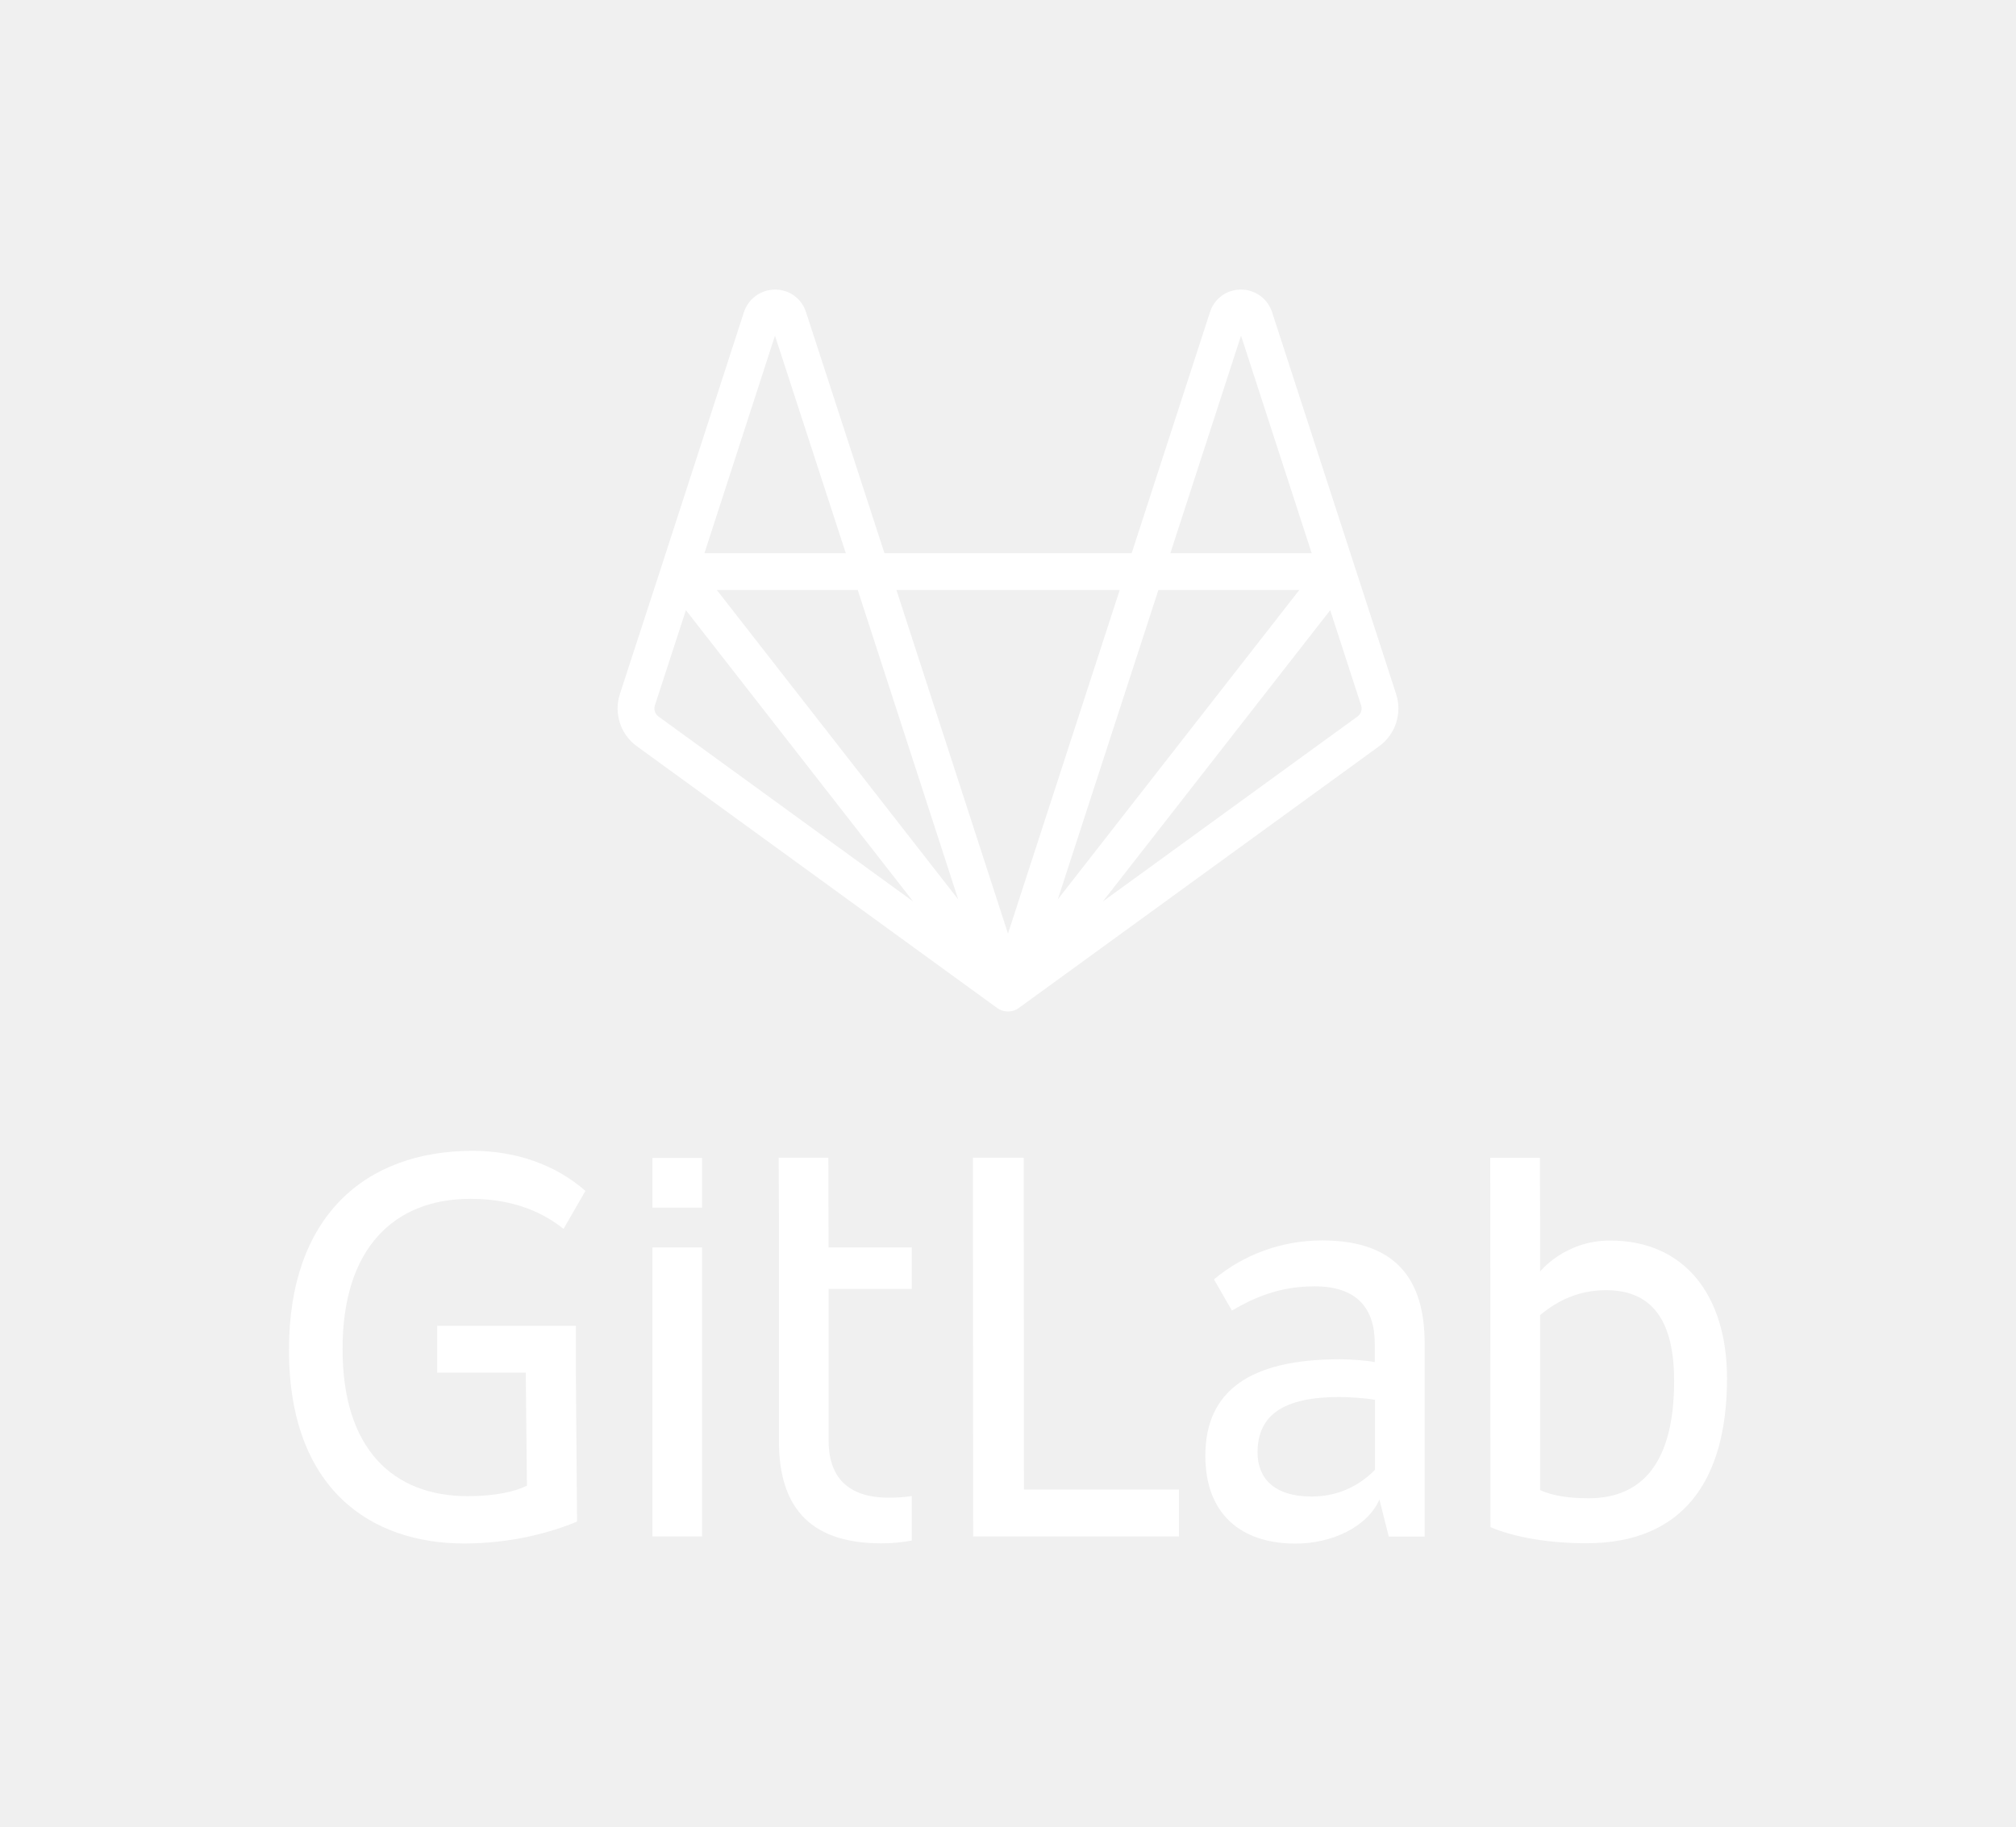
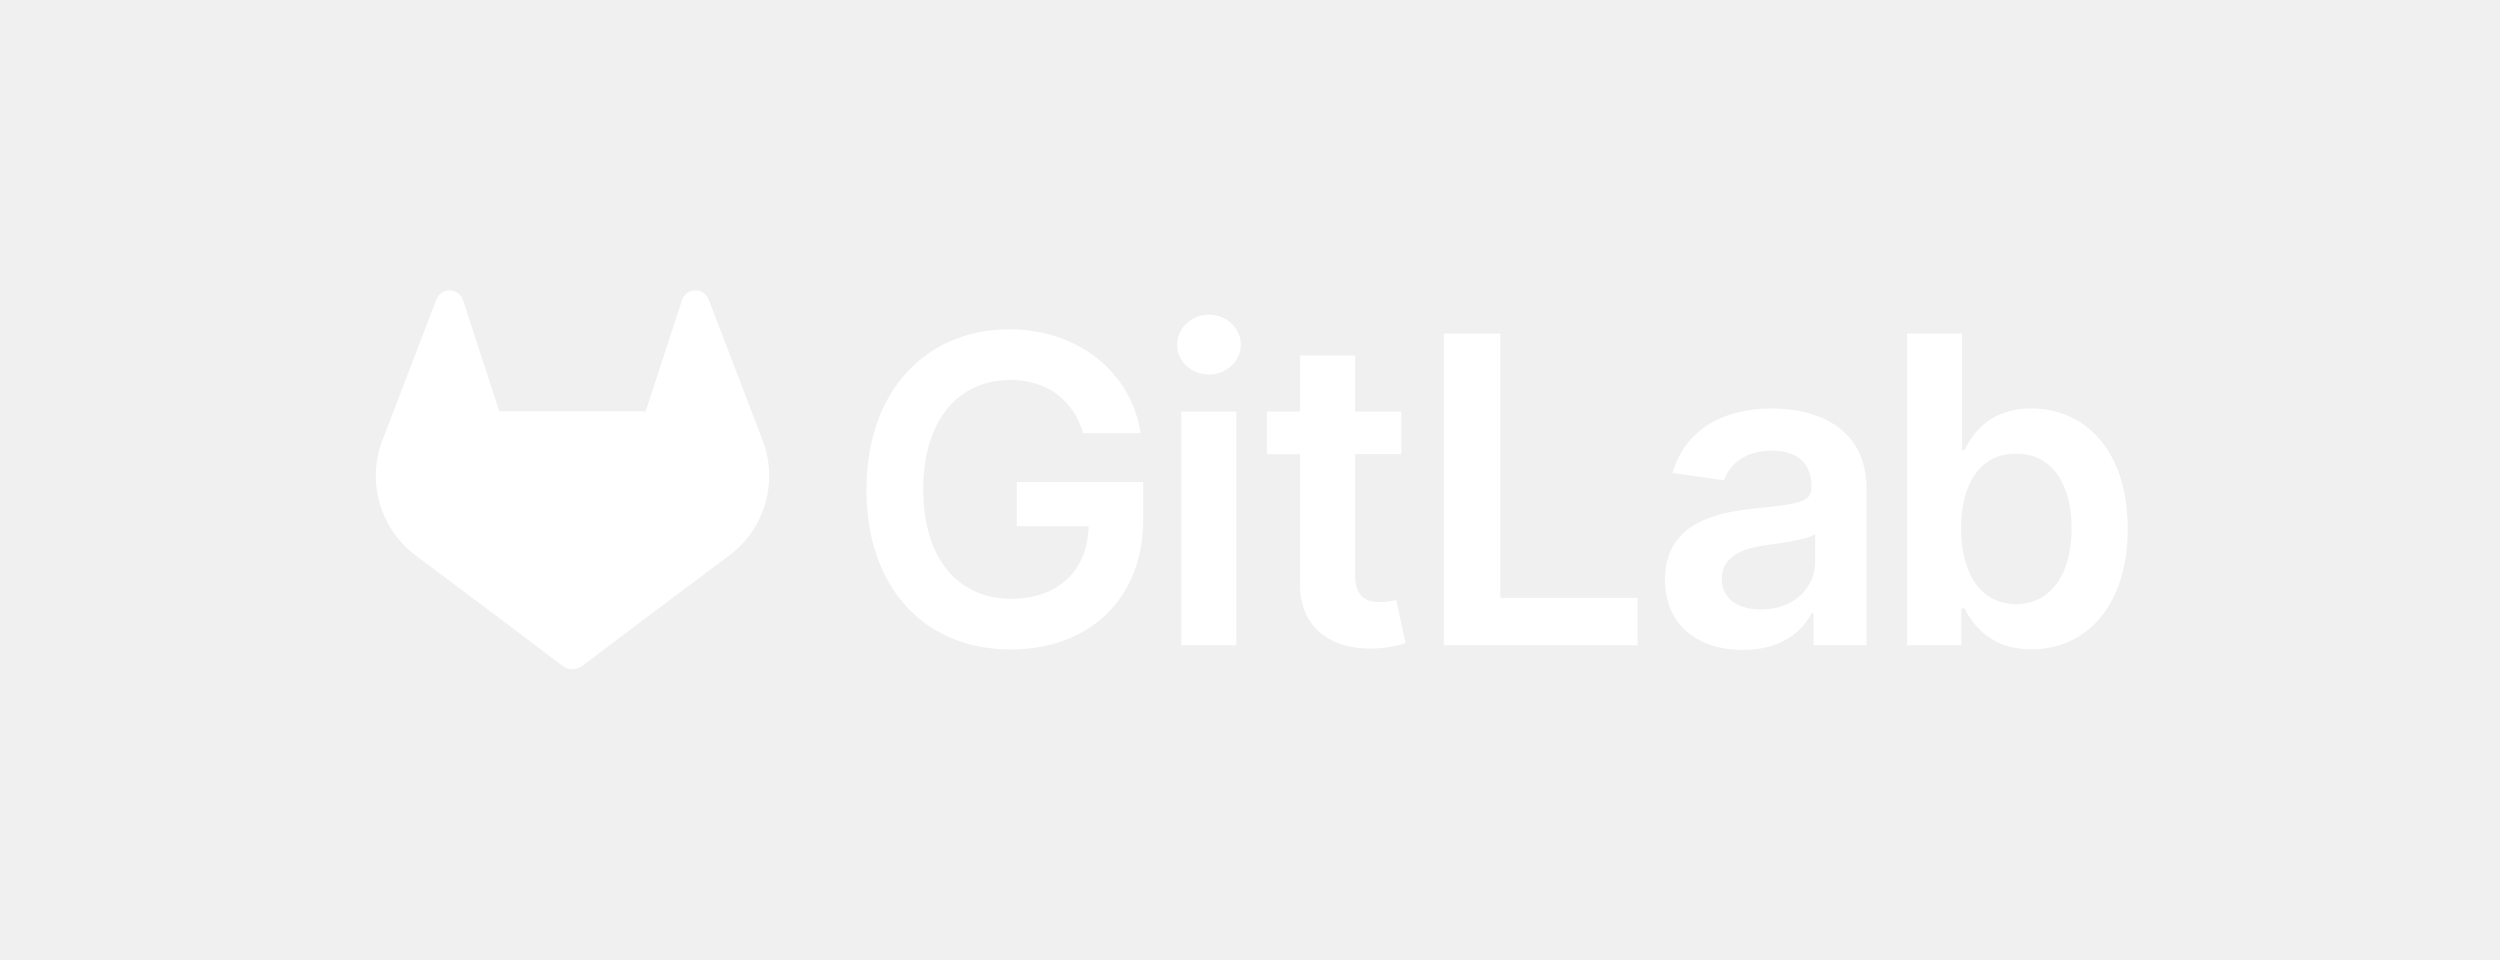
- <svg xmlns="http://www.w3.org/2000/svg" version="1.1" x="0px" y="0px" viewBox="0 0 865 784" style="enable-background:new 0 0 865 784;" xml:space="preserve">
-   <style type="text/css">
- 	.st0{fill:#FAFAFA;}
- 	.st1{fill:#F0F0F0;}
- 	.st2{fill:#FFFFFF;}
- 	.st3{fill:#E24329;}
- 	.st4{fill:#FCA326;}
- 	.st5{fill:#FC6D26;}
- 	.st6{fill:#8C929D;}
- 	.st7{fill:#2E2E2E;}
- 	.st8{fill:none;stroke:#FCA326;stroke-width:16;stroke-linecap:round;stroke-linejoin:round;stroke-miterlimit:10;}
- 	.st9{fill:none;stroke:#FC6D26;stroke-width:16;stroke-linecap:round;stroke-linejoin:round;stroke-miterlimit:10;}
- 	.st10{fill:none;stroke:#E24329;stroke-width:16;stroke-linecap:round;stroke-linejoin:round;stroke-miterlimit:10;}
- 	.st11{fill:none;stroke:#F0F0F0;stroke-miterlimit:10;}
- 	.st12{fill:#231F20;}
- 	.st13{fill:none;stroke:#231F20;stroke-width:16;stroke-linecap:round;stroke-linejoin:round;stroke-miterlimit:10;}
- 	.st14{display:none;}
- 	.st15{display:inline;opacity:0.1;fill:#E828E3;}
- 	.st16{display:inline;}
- 	.st17{opacity:0.1;fill:#E828E3;}
- 	.st18{font-family:'SourceSansPro-Semibold';}
- 	.st19{font-size:24px;}
- 	.st20{display:inline;fill:#DB3B21;}
- 	.st21{display:inline;fill:#FC6D26;}
- 	.st22{display:inline;fill:#2E2E2E;}
- 	.st23{display:inline;fill:#6E49CB;}
- 	.st24{display:inline;fill:#380D75;}
- 	.st25{display:inline;fill:#FCA121;}
- 	.st26{opacity:0.6;fill:none;stroke:#231F20;stroke-width:2;stroke-miterlimit:10;stroke-dasharray:12,6;}
- 	.st27{fill:none;stroke:#444444;stroke-width:1.534;stroke-miterlimit:10;}
- </style>
-   <g id="logo_art">
-     <g>
-       <g>
-         <path id="path14_7_" class="st2" d="M439.246,496.833h-21.8l0.1,162.5h88.3v-20.1h-66.5L439.246,496.833L439.246,496.833z" />
-         <g id="g24_7_" transform="translate(977.3274, 143.2844)">
-           <path id="path26_7_" class="st2" d="M-387.454,487.533c-5.5,5.7-14.6,11.4-27,11.4c-16.6,0-23.3-8.2-23.3-18.9      c0-16.1,11.2-23.8,35-23.8c4.5,0,11.7,0.5,15.4,1.2v30.1H-387.454z M-410.054,389.033c-17.6,0-33.8,6.2-46.4,16.7l7.7,13.4      c8.9-5.2,19.8-10.4,35.5-10.4c17.9,0,25.8,9.2,25.8,24.6v7.9c-3.5-0.7-10.7-1.2-15.1-1.2c-38.2,0-57.6,13.4-57.6,41.4      c0,25.1,15.4,37.7,38.7,37.7c15.7,0,30.8-7.2,36-18.9l4,15.9h15.4v-83.2C-366.154,406.633-377.554,389.033-410.054,389.033      L-410.054,389.033z" />
-         </g>
-         <g id="g28_7_" transform="translate(1099.767, 143.1289)">
-           <path id="path30_7_" class="st2" d="M-418.154,499.833c-8.2,0-15.4-1-20.8-3.5v-67.3v-7.8c7.4-6.2,16.6-10.7,28.3-10.7      c21.1,0,29.2,14.9,29.2,39C-381.454,483.733-394.554,499.833-418.154,499.833 M-408.954,389.233c-19.5,0-30,13.3-30,13.3v-21      l-0.1-27.8h-9.8h-11.5l0.1,158.5c10.7,4.5,25.3,6.9,41.2,6.9c40.7,0,60.3-26,60.3-70.9      C-358.854,412.733-376.954,389.233-408.954,389.233" />
-         </g>
-         <g id="g32_6_" transform="translate(584.0421, 143.6308)">
-           <path id="path34_6_" class="st2" d="M-382.154,370.833c19.3,0,31.8,6.4,39.9,12.9l9.4-16.3c-12.7-11.2-29.9-17.2-48.3-17.2      c-46.4,0-78.9,28.3-78.9,85.4c0,59.8,35.1,83.1,75.2,83.1c20.1,0,37.2-4.7,48.4-9.4l-0.5-63.9v-7.5v-12.6h-59.5v20.1h38      l0.5,48.5c-5,2.5-13.6,4.5-25.3,4.5c-32.2,0-53.8-20.3-53.8-63C-437.154,391.933-414.854,370.833-382.154,370.833" />
-         </g>
-         <g id="g36_6_" transform="translate(793.569, 142.5775)">
-           <path id="path38_6_" class="st2" d="M-438.154,354.233h-21.3l0.1,27.3v11.2v6.5v11.4v65v0.2c0,26.3,11.4,43.9,43.9,43.9      c4.5,0,8.9-0.4,13.1-1.2v-19.1c-3.1,0.5-6.4,0.7-9.9,0.7c-17.9,0-25.8-9.2-25.8-24.6v-65h35.7v-17.8h-35.7L-438.154,354.233      L-438.154,354.233z" />
-         </g>
-         <path id="path40_139_" class="st2" d="M279.946,659.333h21.3v-124h-21.3V659.333L279.946,659.333z" />
-         <path id="path42_7_" class="st2" d="M279.946,518.233h21.3v-21.3h-21.3V518.233L279.946,518.233z" />
-       </g>
-       <path class="st2" d="M599.02,297.811l-17.839-54.94c0.008,0.024,0.011,0.05,0.019,0.075c-0.009-0.028-0.014-0.058-0.022-0.086    c-0.001-0.002-0.001-0.003-0.001-0.005c0-0.001,0-0.002,0-0.002l-35.413-109.026c-1.937-5.744-7.268-9.598-13.378-9.551    c-6.128,0.032-11.313,3.812-13.209,9.635l-33.614,103.487H379.499l-33.677-103.493c-1.894-5.817-7.078-9.597-13.207-9.629    c-0.025,0-0.049,0-0.074,0c-6.034,0-11.375,3.831-13.333,9.639l-35.316,108.928l-0.005,0.014c0,0.001,0,0.002,0,0.003    c-0.009,0.027-0.013,0.055-0.022,0.083c0.008-0.025,0.011-0.051,0.019-0.075l-17.904,54.944    c-2.693,8.294,0.229,17.308,7.275,22.433L427.85,432.569c0.023,0.017,0.048,0.027,0.071,0.043c0.066,0.047,0.131,0.096,0.198,0.14    c-0.064-0.042-0.123-0.089-0.185-0.133c0,0,0-0.001-0.001-0.001c0.01,0.007,0.022,0.013,0.032,0.02    c0.009,0.006,0.018,0.01,0.027,0.016c0.001,0.001,0.002,0.002,0.004,0.003c0.239,0.166,0.487,0.319,0.744,0.458    c0.036,0.019,0.068,0.045,0.103,0.064c0.001,0,0.001,0.001,0.002,0.001c0.022,0.011,0.042,0.024,0.064,0.035    c0.016,0.008,0.034,0.013,0.05,0.021c0.012,0.006,0.025,0.009,0.036,0.015c0.029,0.014,0.06,0.023,0.089,0.037    c0.135,0.065,0.276,0.116,0.414,0.173c0.13,0.053,0.255,0.116,0.388,0.162c0.006,0.002,0.011,0.005,0.016,0.007    c0.022,0.008,0.042,0.019,0.064,0.027c0.028,0.009,0.055,0.021,0.083,0.03c0.011,0.003,0.022,0.005,0.033,0.008    c0.035,0.011,0.072,0.015,0.107,0.026c0.013,0.004,0.028,0.006,0.041,0.01c0.186,0.056,0.378,0.097,0.57,0.139    c0.075,0.017,0.148,0.04,0.223,0.054c0.011,0.002,0.021,0.006,0.032,0.008c0.025,0.005,0.048,0.014,0.073,0.018    c0.041,0.007,0.08,0.019,0.121,0.026c0.032,0.005,0.067,0.003,0.099,0.008c0.006,0.001,0.011,0,0.016,0.001    c0.002,0,0.003,0,0.005,0c0.365,0.052,0.734,0.089,1.111,0.089c0.002,0,0.004,0,0.007,0l0,0c0.001,0,0.002,0,0.002,0    c0,0,0.001,0,0.001,0c0.001,0,0.002,0,0.003,0c0.377,0,0.748-0.037,1.113-0.089c0.001,0,0.003,0,0.004,0    c0.006-0.001,0.012,0,0.017-0.001c0.033-0.005,0.067-0.003,0.099-0.008c0.042-0.007,0.081-0.019,0.122-0.026    c0.025-0.004,0.048-0.013,0.072-0.018c0.011-0.002,0.021-0.006,0.032-0.008c0.077-0.014,0.152-0.038,0.228-0.055    c0.189-0.042,0.379-0.082,0.564-0.138c0.013-0.004,0.026-0.005,0.038-0.009c0.036-0.011,0.074-0.016,0.111-0.027    c0.011-0.004,0.023-0.005,0.033-0.008c0.028-0.009,0.056-0.021,0.084-0.03c0.022-0.007,0.042-0.019,0.063-0.026    c0.006-0.002,0.011-0.005,0.016-0.007c0.14-0.049,0.273-0.115,0.41-0.171c0.128-0.053,0.258-0.101,0.383-0.16    c0.03-0.014,0.063-0.024,0.093-0.039c0.012-0.006,0.026-0.01,0.038-0.016c0.016-0.008,0.035-0.013,0.051-0.021    c0.023-0.012,0.044-0.025,0.067-0.037c0,0,0.001,0,0.001-0.001c0.037-0.019,0.069-0.045,0.106-0.065    c0.255-0.138,0.502-0.29,0.74-0.455c0.019-0.013,0.041-0.023,0.06-0.037c0.005-0.004,0.011-0.006,0.015-0.01    c0.023-0.016,0.049-0.028,0.072-0.044l154.619-112.327C598.791,315.12,601.713,306.106,599.02,297.811z M532.483,144.042    l30.323,93.357H502.16L532.483,144.042z M557.496,253.184l-12.373,15.854l-91.26,116.931l43.169-132.785H557.496z     M424.983,428.623C424.983,428.623,424.983,428.623,424.983,428.623c0.008,0.024,0.021,0.046,0.029,0.07    C425.004,428.669,424.991,428.647,424.983,428.623z M411.138,385.977L307.562,253.184l0,0h60.468L411.138,385.977z     M332.519,144.041l30.379,93.358h-60.646L332.519,144.041z M282.536,307.476c-1.499-1.09-2.119-3.015-1.545-4.781l13.31-40.844    l97.522,125.03L282.536,307.476z M427.578,432.362c-0.031-0.024-0.06-0.052-0.09-0.077c-0.006-0.005-0.012-0.011-0.018-0.017    c-0.059-0.049-0.117-0.1-0.175-0.151c-0.112-0.098-0.223-0.198-0.33-0.302c0.009,0.008,0.019,0.015,0.028,0.023    c0.012,0.011,0.025,0.02,0.036,0.031c0.226,0.217,0.464,0.42,0.713,0.608c0.003,0.002,0.005,0.005,0.008,0.007    c0.012,0.009,0.022,0.02,0.034,0.029C427.716,432.462,427.644,432.415,427.578,432.362z M432.495,400.637l-25.366-78.139    l-22.501-69.314h95.805L432.495,400.637z M437.686,432.116c-0.059,0.051-0.117,0.103-0.177,0.152    c-0.007,0.006-0.014,0.013-0.021,0.019c-0.03,0.025-0.059,0.052-0.089,0.076c-0.066,0.052-0.137,0.099-0.204,0.15    c0.012-0.009,0.022-0.02,0.034-0.029c0.002-0.002,0.004-0.004,0.006-0.006c0.249-0.187,0.486-0.39,0.711-0.605    c0.009-0.009,0.02-0.015,0.028-0.024c0.012-0.011,0.025-0.019,0.036-0.03C437.906,431.921,437.797,432.019,437.686,432.116z     M582.466,307.473l-109.271,79.382L570.75,261.86l13.256,40.826C584.581,304.461,583.962,306.386,582.466,307.473z" />
-     </g>
-   </g>
-   <g id="spacing_guides" class="st14">
-     <path id="path40_132_" class="st15" d="M0.5,0v124h864V0H0.5L0.5,0z" />
-     <path id="path40_131_" class="st15" d="M0.5,434.5v62h864v-62H0.5L0.5,434.5z" />
-     <path id="path40_130_" class="st15" d="M401.5,434.551h62V124.333h-62V434.551L401.5,434.551z" />
-     <g class="st16">
-       <text transform="matrix(1 0 0 1 396.7524 204.9995)" class="st18 st19">H: 2.5 x</text>
-     </g>
-     <g class="st16">
-       <text transform="matrix(1 0 0 1 408.2222 469.9978)" class="st18 st19">1/2 x</text>
-     </g>
-     <path id="path40_129_" class="st15" d="M0.5,659.46v124h864v-124H0.5L0.5,659.46z" />
-     <g class="st16">
-       <text transform="matrix(1 0 0 1 420.7876 726.4657)" class="st18 st19">1x</text>
-     </g>
-     <g class="st16">
-       <text transform="matrix(1 0 0 1 420.7876 65.4982)" class="st18 st19">1x</text>
-     </g>
-     <path id="path40_128_" class="st15" d="M-0.015,783h124V1h-124V783L-0.015,783z" />
-     <g class="st16">
-       <text transform="matrix(1 0 0 1 51.2749 395.3319)" class="st18 st19">1x</text>
-     </g>
-     <path id="path40_127_" class="st15" d="M741.027,783h124V1h-124V783L741.027,783z" />
-     <g class="st16">
-       <text transform="matrix(1 0 0 1 790.3169 395.3319)" class="st18 st19">1x</text>
-     </g>
+ <svg xmlns="http://www.w3.org/2000/svg" viewBox="0 0 990 380">
+   <defs>
+     <style>.cls-1{fill:#fff;}</style>
+   </defs>
+   <g id="LOGO">
+     <path class="cls-1" d="M302,174.37l-.21-.56-21.2-55.3a5.5,5.5,0,0,0-2.18-2.63,5.6,5.6,0,0,0-8.41,3.2l-14.31,43.81H197.74l-14.31-43.81a5.61,5.61,0,0,0-8.41-3.2,5.5,5.5,0,0,0-2.18,2.63l-21.19,55.31-.22.55a39.36,39.36,0,0,0,13.06,45.49l.08.06.18.14L197,244.23l16,12.09,9.72,7.35a6.57,6.57,0,0,0,7.92,0l9.72-7.35,16-12.09,32.48-24.31.09-.07A39.36,39.36,0,0,0,302,174.37Z" />
+     <path class="cls-1" d="M428.92,171.51H451.7c-3.8-24.22-24.77-41.09-52.06-41.09-32.29,0-56.52,23.74-56.52,63.5,0,39.05,23.14,63.27,57.18,63.27,30.55,0,52.42-19.65,52.42-51.46V190.91H402.65v17.47h28.44c-.36,17.6-12.11,28.74-30.67,28.74-20.66,0-34.82-15.48-34.82-43.44,0-27.78,14.4-43.2,34.34-43.2C414.82,150.48,425,158.43,428.92,171.51Z" />
+     <path class="cls-1" d="M467.78,255.5h21.81V163H467.78Zm11-107.2c6.93,0,12.59-5.31,12.59-11.81s-5.66-11.87-12.59-11.87-12.65,5.3-12.65,11.87S471.75,148.3,478.74,148.3Z" />
+     <path class="cls-1" d="M554.9,163H536.64V140.78H514.83V163H501.7v16.87h13.13v51.46c-.12,17.41,12.54,26,28.92,25.49a44.29,44.29,0,0,0,12.84-2.17l-3.68-17.06a26.57,26.57,0,0,1-6.38.85c-5.49,0-9.89-1.93-9.89-10.73V179.82H554.9Z" />
+     <path class="cls-1" d="M571.78,255.5h76.7V236.76H594.14V132.1H571.78Z" />
+     <path class="cls-1" d="M690.26,257.37c14.52,0,23.19-6.81,27.17-14.58h.72V255.5h21V193.56c0-24.46-19.94-31.81-37.6-31.81-19.46,0-34.4,8.67-39.22,25.54l20.37,2.9c2.16-6.33,8.31-11.75,19-11.75,10.13,0,15.67,5.18,15.67,14.28v.36c0,6.26-6.57,6.57-22.9,8.31-17.95,1.93-35.12,7.29-35.12,28.14C659.29,247.73,672.6,257.37,690.26,257.37Zm7.17-16c-9.1,0-15.61-4.16-15.61-12.17,0-8.38,7.29-11.87,17-13.26,5.73-.78,17.18-2.23,20-4.51v10.9C718.88,232.6,710.56,241.34,697.43,241.34Z" />
+     <path class="cls-1" d="M755.21,255.5h21.45V240.92h1.26c3.44,6.75,10.61,16.21,26.52,16.21,21.81,0,38.14-17.3,38.14-47.78,0-30.85-16.81-47.6-38.2-47.6-16.33,0-23.14,9.82-26.46,16.51H777V132.1H755.21Zm21.39-46.27c0-18,7.71-29.59,21.75-29.59,14.52,0,22,12.35,22,29.59s-7.59,30-22,30C784.43,239.23,776.6,227.18,776.6,209.23Z" />
  </g>
</svg>
